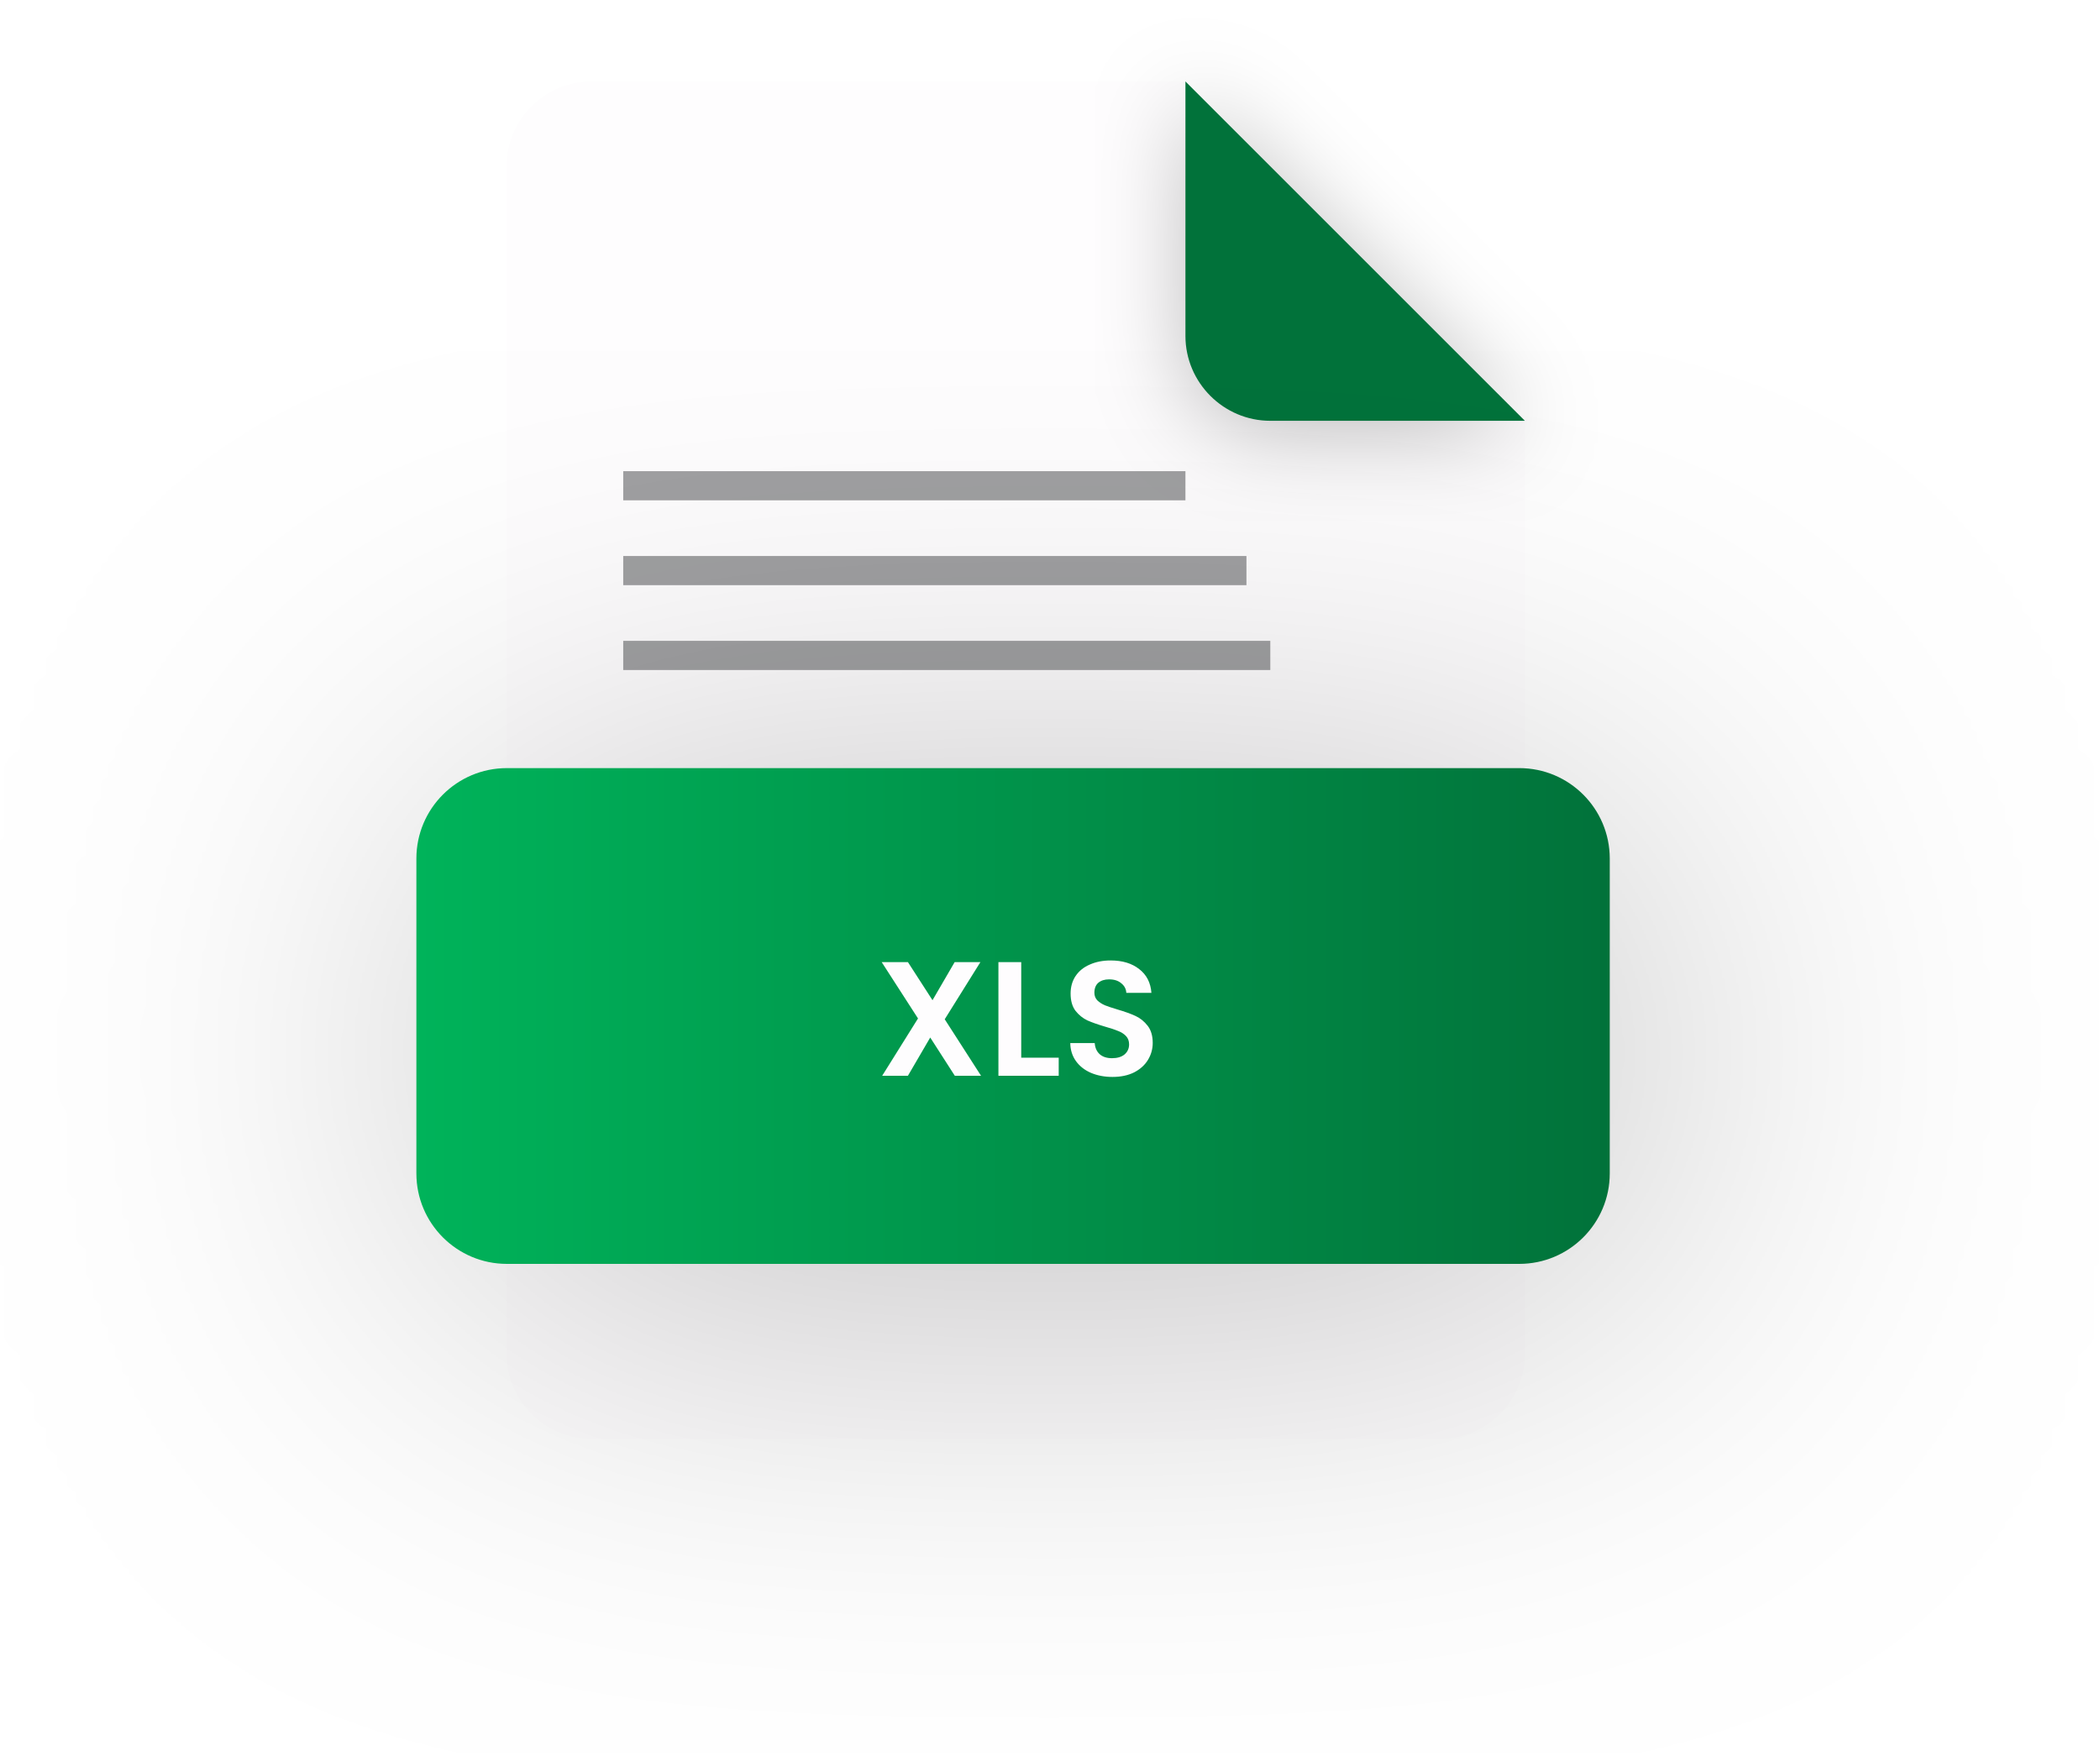
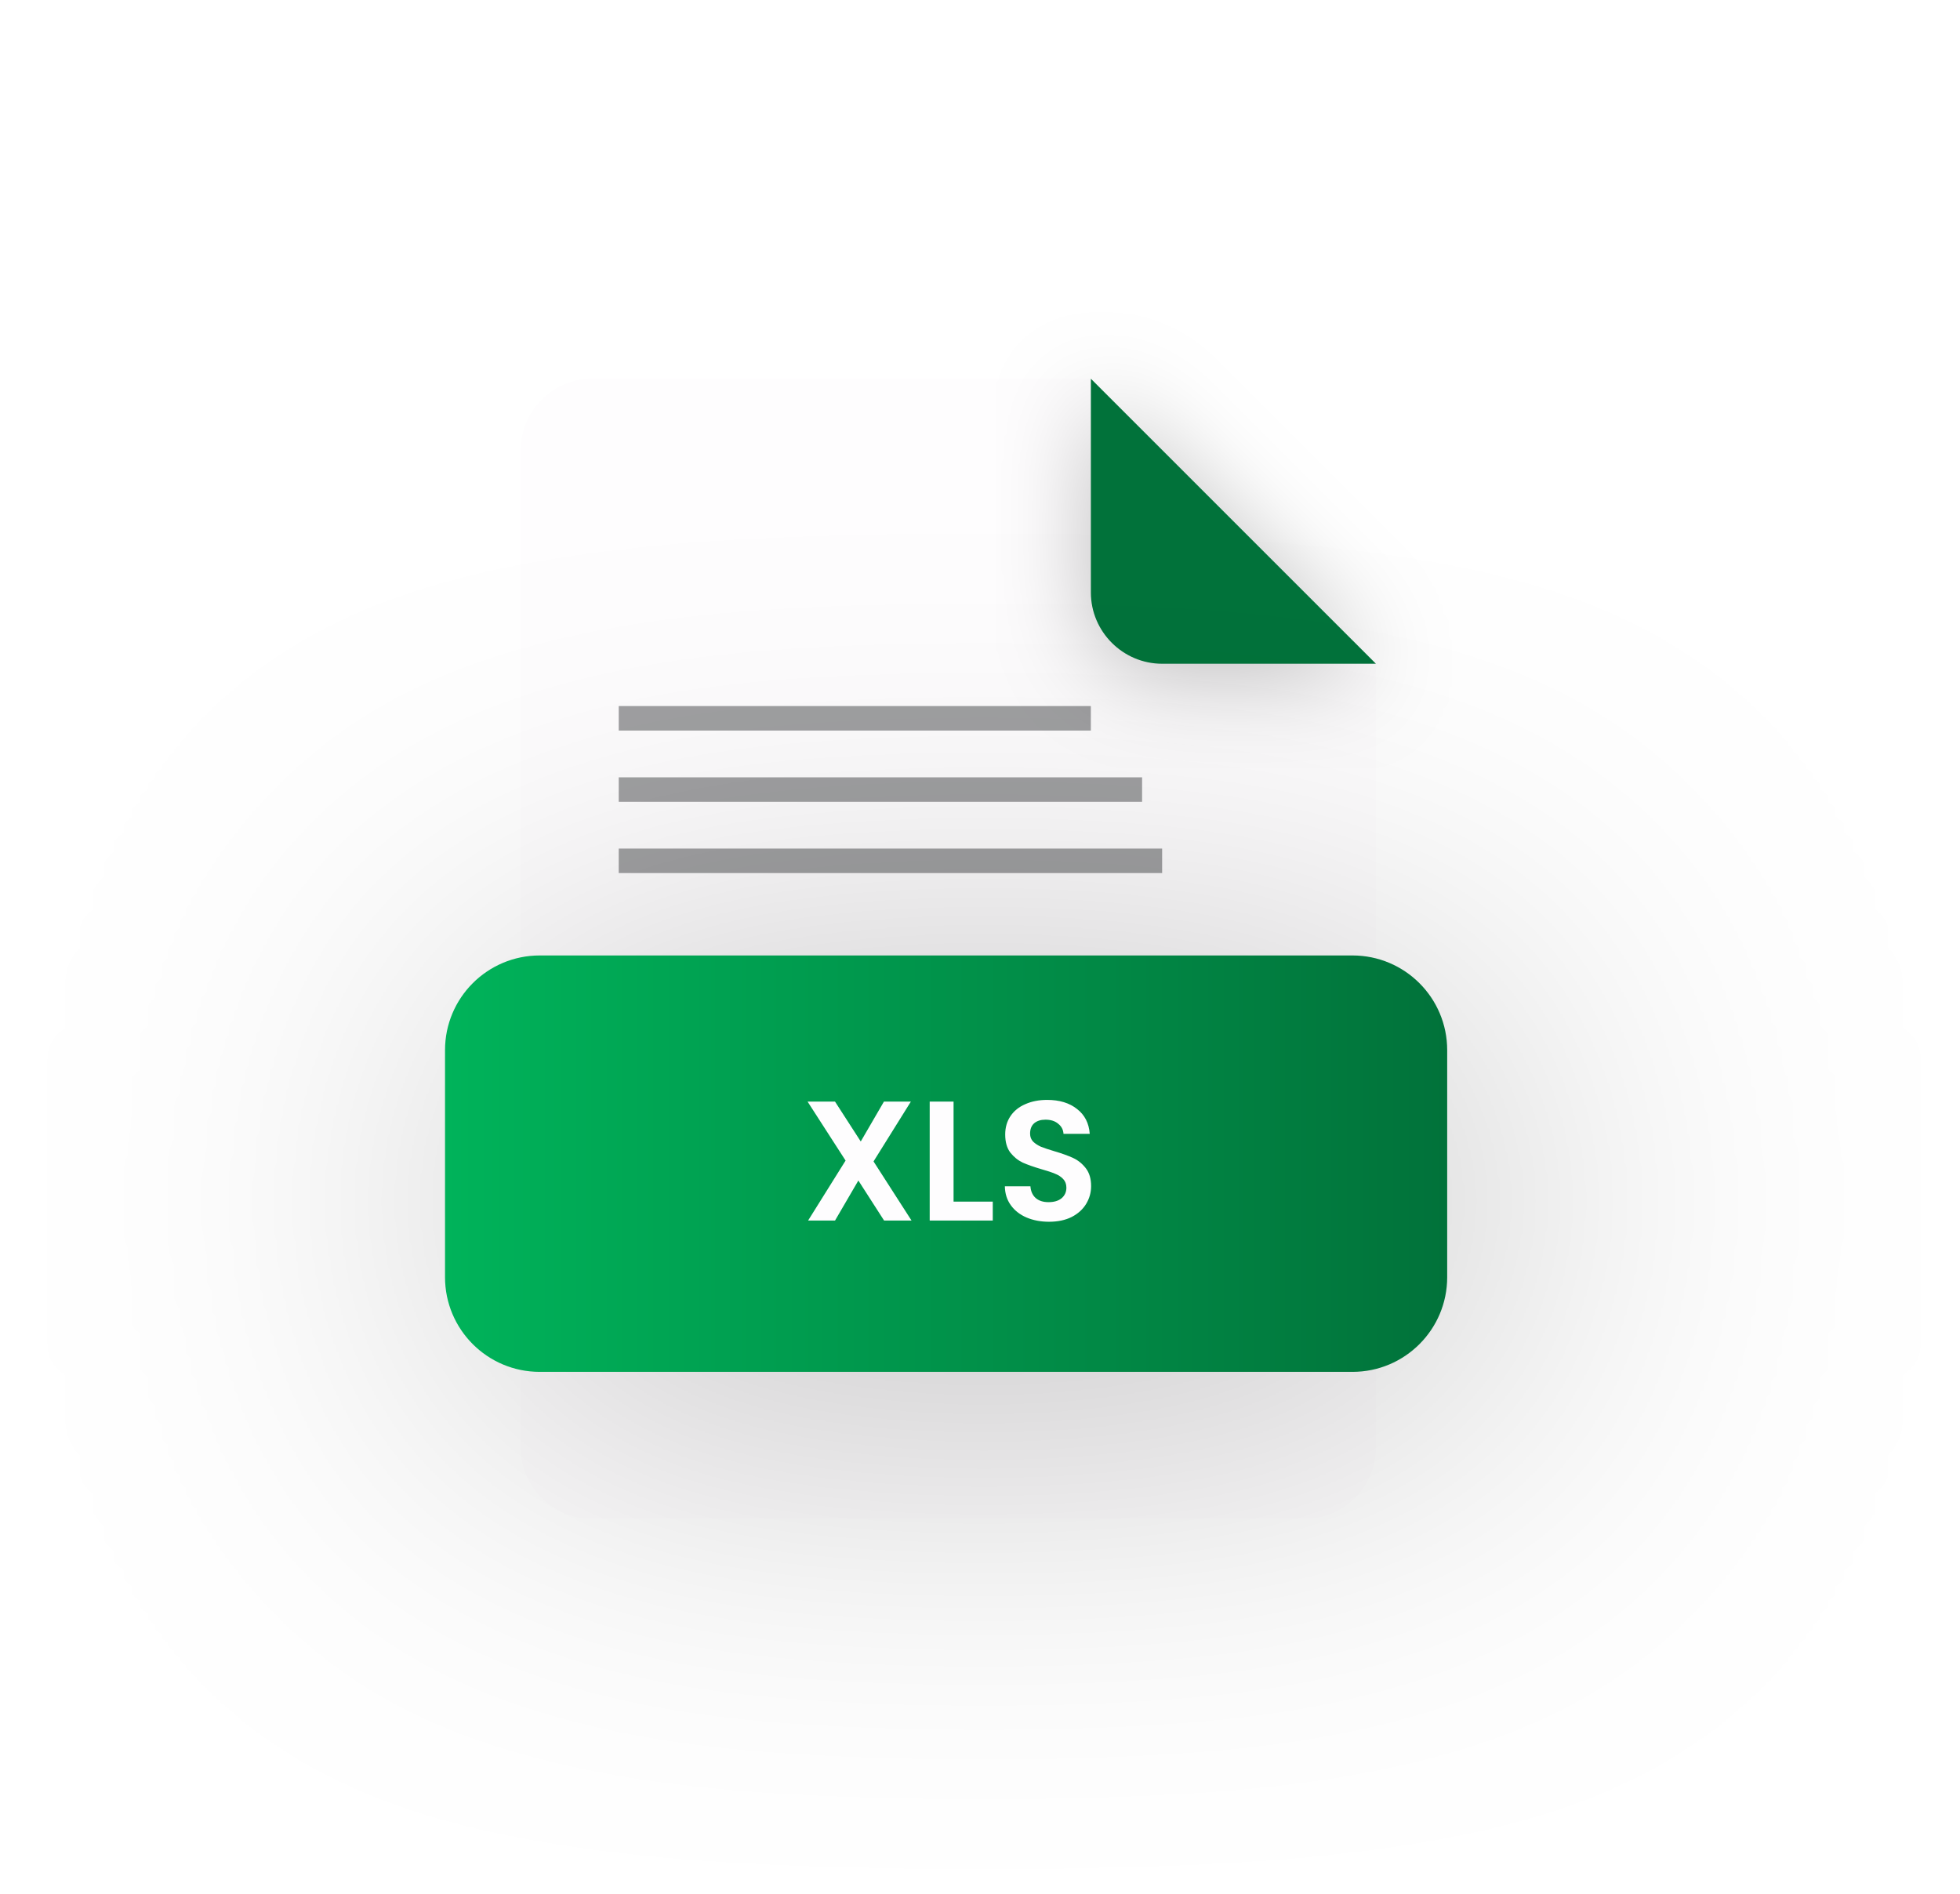
- <svg xmlns="http://www.w3.org/2000/svg" width="232" height="194" viewBox="0 0 232 194" fill="none">
-   <path d="M65.336 9C60.18 9 55.961 13.219 55.961 18.375V149.625C55.961 154.781 60.18 159 65.336 159H159.089C164.246 159 168.464 154.781 168.464 149.625V46.5L130.963 9H65.336Z" fill="#FEFDFE" />
+ <svg xmlns="http://www.w3.org/2000/svg" width="207" height="200" viewBox="0 0 207 200" fill="none">
+   <path d="M62.523 40C58.383 40 54.996 43.387 54.996 47.526V152.894C54.996 157.033 58.383 160.42 62.523 160.42H137.787C141.927 160.42 145.314 157.033 145.314 152.894V70.105L115.208 40H62.523Z" fill="#FEFDFE" />
  <g filter="url(#filter0_d)">
-     <path d="M140.338 46.5H168.464L130.963 9V37.125C130.963 42.281 135.182 46.5 140.338 46.5Z" fill="#01723A" />
+     <path d="M122.735 70.105H145.315L115.209 40V62.579C115.209 66.718 118.596 70.105 122.735 70.105Z" fill="#01723A" />
  </g>
  <g filter="url(#filter1_d)">
-     <rect x="46" y="84.879" width="131.84" height="54.785" rx="10" fill="url(#paint0_linear)" />
+     <rect x="47" y="100.916" width="105.841" height="43.981" rx="10" fill="url(#paint0_linear)" />
  </g>
-   <path d="M105.486 118.879L102.768 114.649L100.302 118.879H97.459L101.418 112.543L97.404 106.315H100.302L103.02 110.527L105.468 106.315H108.312L104.37 112.633L108.384 118.879H105.486ZM112.822 116.881H116.962V118.879H110.302V106.315H112.822V116.881ZM122.902 119.005C122.026 119.005 121.234 118.855 120.526 118.555C119.83 118.255 119.278 117.823 118.87 117.259C118.462 116.695 118.252 116.029 118.24 115.261H120.94C120.976 115.777 121.156 116.185 121.48 116.485C121.816 116.785 122.272 116.935 122.848 116.935C123.436 116.935 123.898 116.797 124.234 116.521C124.57 116.233 124.738 115.861 124.738 115.405C124.738 115.033 124.624 114.727 124.396 114.487C124.168 114.247 123.88 114.061 123.532 113.929C123.196 113.785 122.728 113.629 122.128 113.461C121.312 113.221 120.646 112.987 120.13 112.759C119.626 112.519 119.188 112.165 118.816 111.697C118.456 111.217 118.276 110.581 118.276 109.789C118.276 109.045 118.462 108.397 118.834 107.845C119.206 107.293 119.728 106.873 120.4 106.585C121.072 106.285 121.84 106.135 122.704 106.135C124 106.135 125.05 106.453 125.854 107.089C126.67 107.713 127.12 108.589 127.204 109.717H124.432C124.408 109.285 124.222 108.931 123.874 108.655C123.538 108.367 123.088 108.223 122.524 108.223C122.032 108.223 121.636 108.349 121.336 108.601C121.048 108.853 120.904 109.219 120.904 109.699C120.904 110.035 121.012 110.317 121.228 110.545C121.456 110.761 121.732 110.941 122.056 111.085C122.392 111.217 122.86 111.373 123.46 111.553C124.276 111.793 124.942 112.033 125.458 112.273C125.974 112.513 126.418 112.873 126.79 113.353C127.162 113.833 127.348 114.463 127.348 115.243C127.348 115.915 127.174 116.539 126.826 117.115C126.478 117.691 125.968 118.153 125.296 118.501C124.624 118.837 123.826 119.005 122.902 119.005Z" fill="#FEFDFE" />
-   <rect opacity="0.4" x="68.852" y="52.066" width="62.111" height="3.223" fill="#121317" />
-   <rect opacity="0.4" x="68.852" y="61.441" width="68.85" height="3.223" fill="#121317" />
-   <rect opacity="0.4" x="68.852" y="70.816" width="71.487" height="3.223" fill="#121317" />
+   <path d="M93.372 128.916L90.654 124.686L88.188 128.916H85.344L89.304 122.58L85.29 116.352H88.188L90.906 120.564L93.354 116.352H96.198L92.256 122.67L96.27 128.916H93.372ZM100.708 126.918H104.848V128.916H98.188V116.352H100.708V126.918ZM110.788 129.042C109.912 129.042 109.12 128.892 108.412 128.592C107.716 128.292 107.164 127.86 106.756 127.296C106.348 126.732 106.138 126.066 106.126 125.298H108.826C108.862 125.814 109.042 126.222 109.366 126.522C109.702 126.822 110.158 126.972 110.734 126.972C111.322 126.972 111.784 126.834 112.12 126.558C112.456 126.27 112.624 125.898 112.624 125.442C112.624 125.07 112.51 124.764 112.282 124.524C112.054 124.284 111.766 124.098 111.418 123.966C111.082 123.822 110.614 123.666 110.014 123.498C109.198 123.258 108.532 123.024 108.016 122.796C107.512 122.556 107.074 122.202 106.702 121.734C106.342 121.254 106.162 120.618 106.162 119.826C106.162 119.082 106.348 118.434 106.72 117.882C107.092 117.33 107.614 116.91 108.286 116.622C108.958 116.322 109.726 116.172 110.59 116.172C111.886 116.172 112.936 116.49 113.74 117.126C114.556 117.75 115.006 118.626 115.09 119.754H112.318C112.294 119.322 112.108 118.968 111.76 118.692C111.424 118.404 110.974 118.26 110.41 118.26C109.918 118.26 109.522 118.386 109.222 118.638C108.934 118.89 108.79 119.256 108.79 119.736C108.79 120.072 108.898 120.354 109.114 120.582C109.342 120.798 109.618 120.978 109.942 121.122C110.278 121.254 110.746 121.41 111.346 121.59C112.162 121.83 112.828 122.07 113.344 122.31C113.86 122.55 114.304 122.91 114.676 123.39C115.048 123.87 115.234 124.5 115.234 125.28C115.234 125.952 115.06 126.576 114.712 127.152C114.364 127.728 113.854 128.19 113.182 128.538C112.51 128.874 111.712 129.042 110.788 129.042Z" fill="#FEFDFE" />
+   <rect opacity="0.4" x="65.346" y="74.574" width="49.863" height="2.587" fill="#121317" />
+   <rect opacity="0.4" x="65.346" y="82.1" width="55.273" height="2.587" fill="#121317" />
+   <rect opacity="0.4" x="65.346" y="89.626" width="57.389" height="2.587" fill="#121317" />
  <defs>
-     <filter id="filter0_d" x="120.963" y="0" width="57.501" height="57.5" filterUnits="userSpaceOnUse" color-interpolation-filters="sRGB">
+     <filter id="filter0_d" x="105.209" y="31" width="50.106" height="50.105" filterUnits="userSpaceOnUse" color-interpolation-filters="sRGB">
      <feFlood flood-opacity="0" result="BackgroundImageFix" />
      <feColorMatrix in="SourceAlpha" type="matrix" values="0 0 0 0 0 0 0 0 0 0 0 0 0 0 0 0 0 0 127 0" />
      <feOffset dy="1" />
      <feGaussianBlur stdDeviation="5" />
      <feColorMatrix type="matrix" values="0 0 0 0 0 0 0 0 0 0 0 0 0 0 0 0 0 0 0.25 0" />
      <feBlend mode="normal" in2="BackgroundImageFix" result="effect1_dropShadow" />
      <feBlend mode="normal" in="SourceGraphic" in2="effect1_dropShadow" result="shape" />
    </filter>
-     <filter id="filter1_d" x="0" y="38.879" width="231.84" height="154.785" filterUnits="userSpaceOnUse" color-interpolation-filters="sRGB">
+     <filter id="filter1_d" x="1" y="54.916" width="205.841" height="143.982" filterUnits="userSpaceOnUse" color-interpolation-filters="sRGB">
      <feFlood flood-opacity="0" result="BackgroundImageFix" />
      <feColorMatrix in="SourceAlpha" type="matrix" values="0 0 0 0 0 0 0 0 0 0 0 0 0 0 0 0 0 0 127 0" />
      <feOffset dx="4" dy="4" />
      <feGaussianBlur stdDeviation="25" />
      <feColorMatrix type="matrix" values="0 0 0 0 0 0 0 0 0 0 0 0 0 0 0 0 0 0 0.25 0" />
      <feBlend mode="normal" in2="BackgroundImageFix" result="effect1_dropShadow" />
      <feBlend mode="normal" in="SourceGraphic" in2="effect1_dropShadow" result="shape" />
    </filter>
-     <linearGradient id="paint0_linear" x1="46" y1="112.418" x2="177.84" y2="112.418" gradientUnits="userSpaceOnUse">
+     <linearGradient id="paint0_linear" x1="47" y1="123.024" x2="152.841" y2="123.024" gradientUnits="userSpaceOnUse">
      <stop stop-color="#00B35A" />
      <stop offset="1" stop-color="#01723A" />
    </linearGradient>
  </defs>
</svg>
